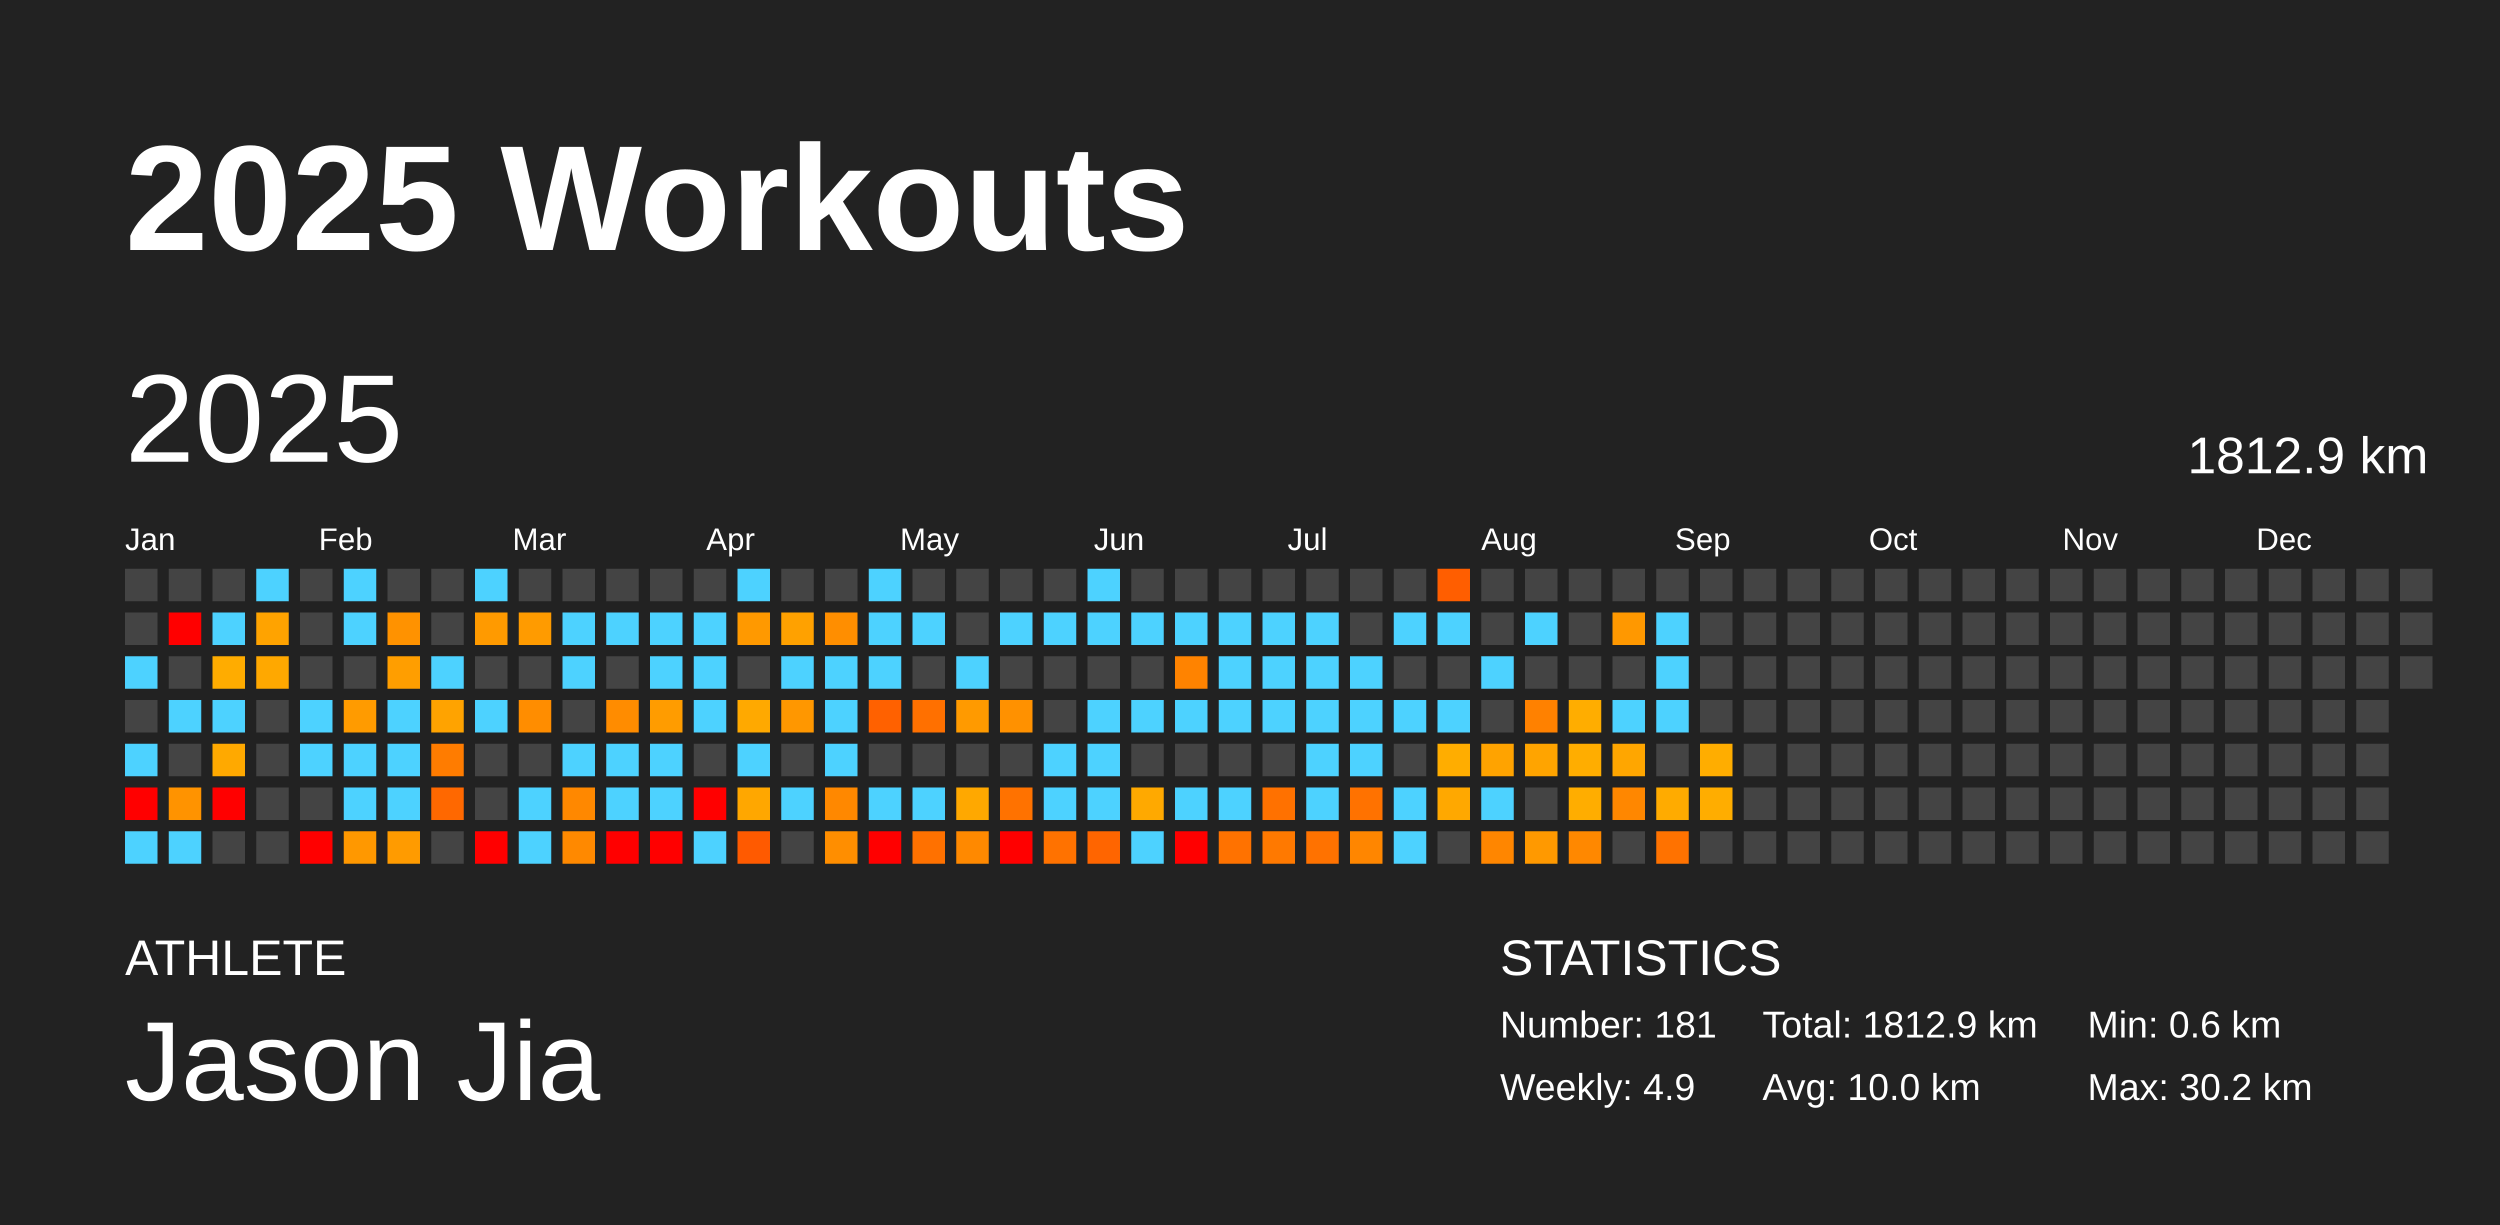
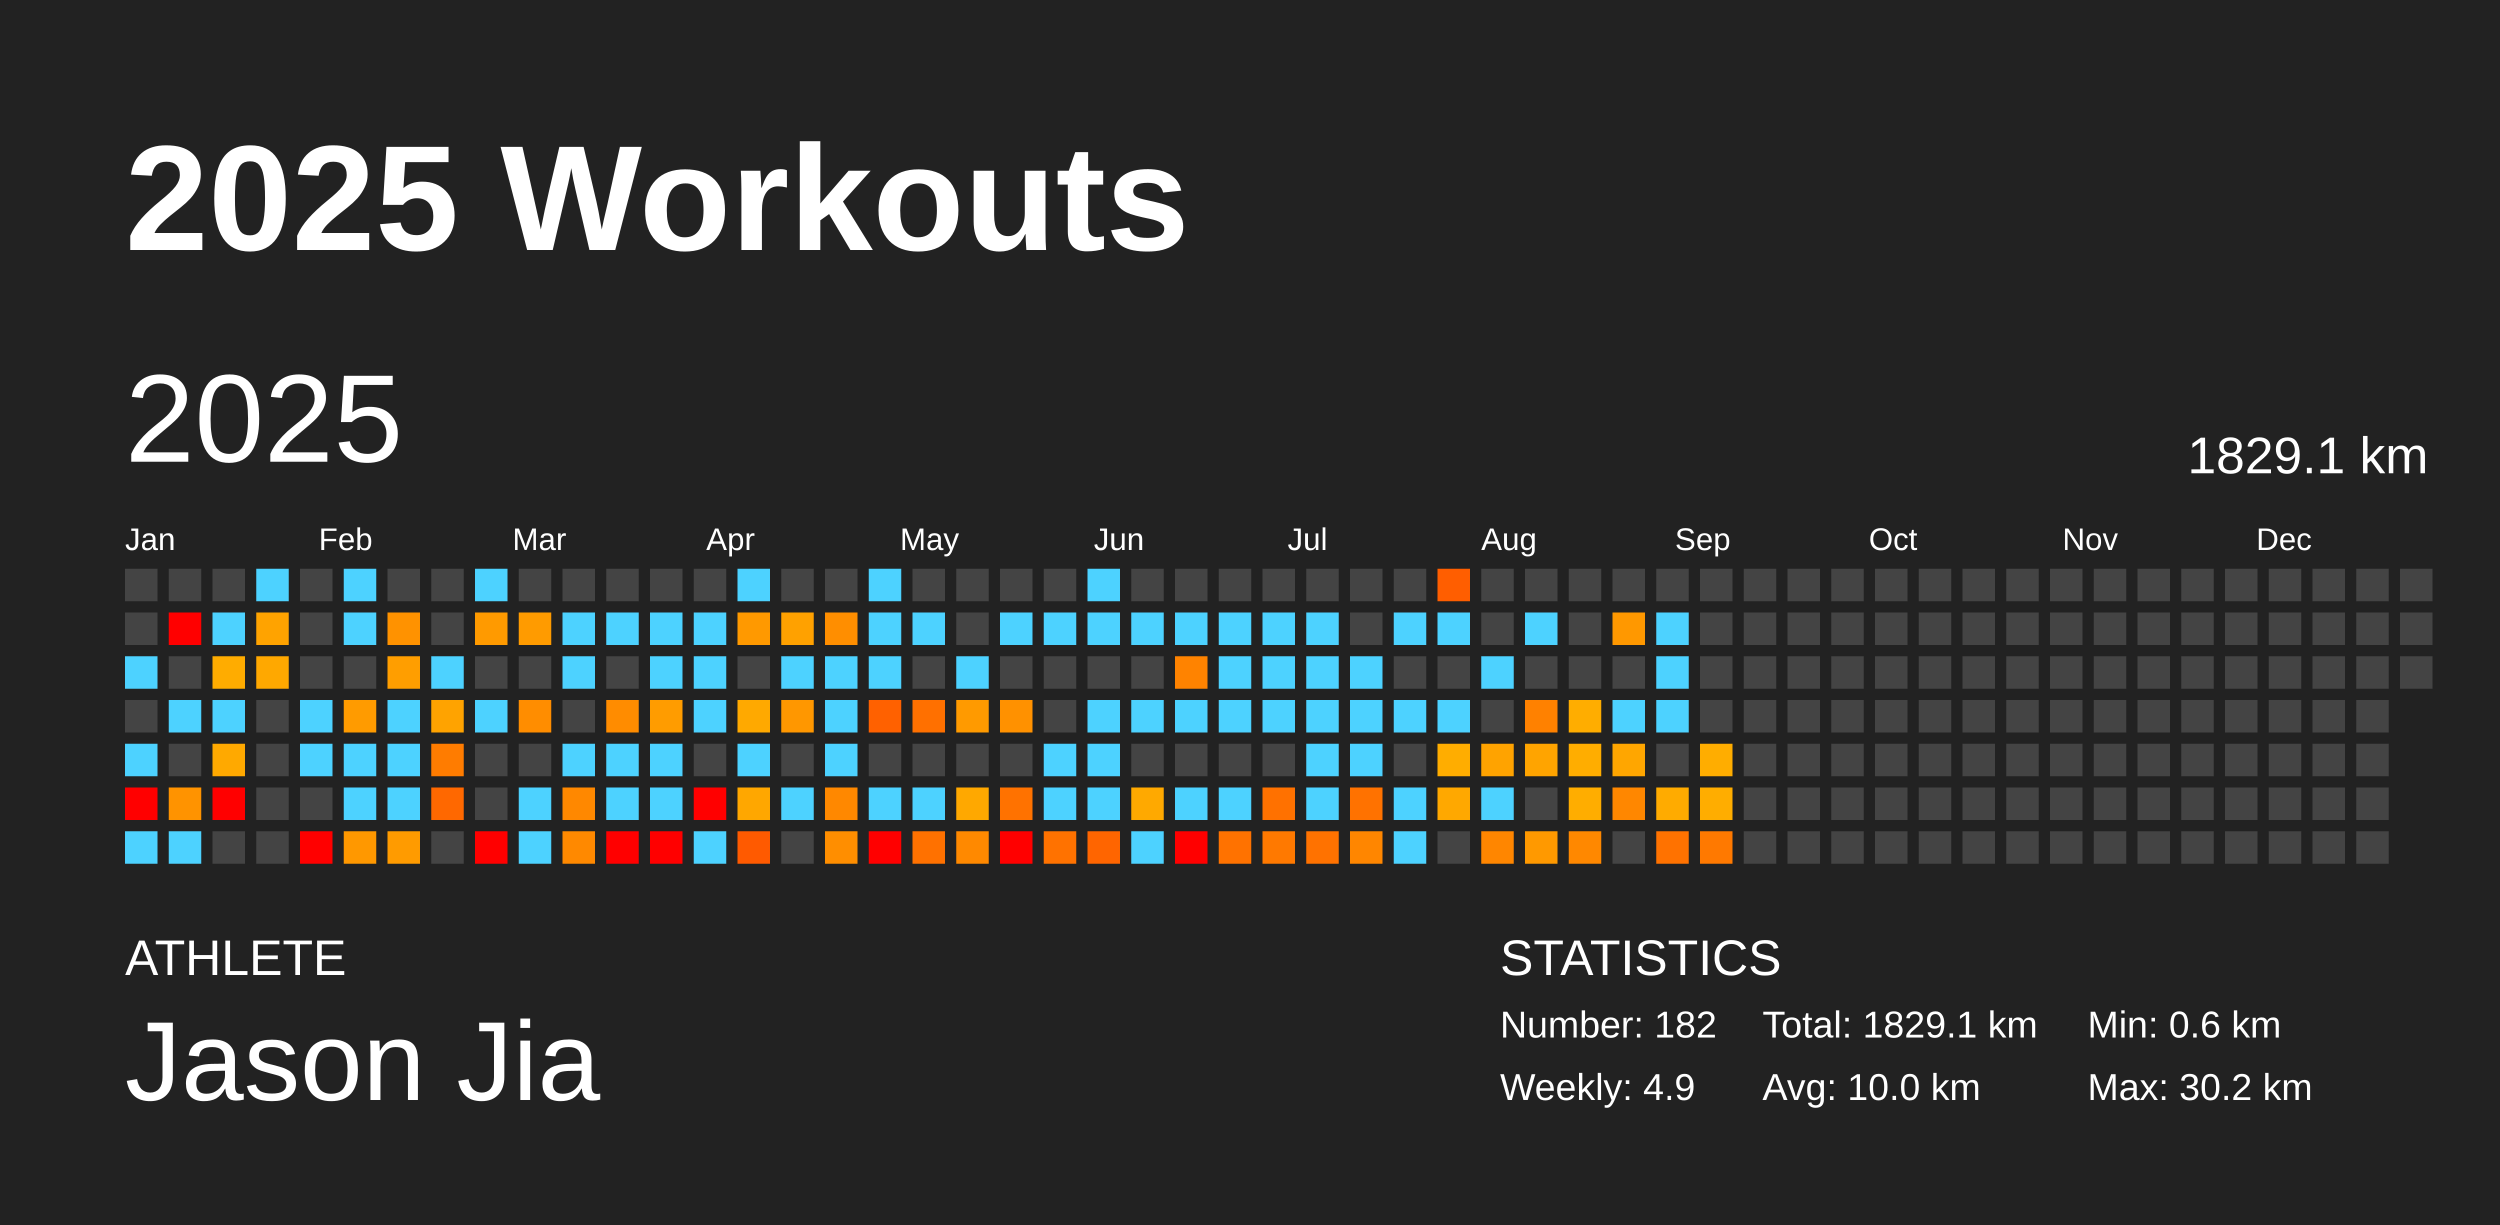
<svg xmlns="http://www.w3.org/2000/svg" baseProfile="full" height="98mm" version="1.1" viewBox="0,0,200,98" width="200mm">
  <defs />
  <rect fill="#222222" height="98" width="200" x="0" y="0" />
  <text fill="#FFFFFF" style="font-size:12px; font-family:Arial; font-weight:bold;" x="10" y="20">2025 Workouts</text>
  <text fill="#FFFFFF" style="font-size:4px; font-family:Arial" x="10" y="78">ATHLETE</text>
  <text fill="#FFFFFF" style="font-size:9px; font-family:Arial" x="10" y="88">Jason Jia</text>
  <text fill="#FFFFFF" style="font-size:4px; font-family:Arial" x="120" y="78">STATISTICS</text>
-   <text fill="#FFFFFF" style="font-size:3px; font-family:Arial" x="120" y="83">Number: 181</text>
+   <text fill="#FFFFFF" style="font-size:3px; font-family:Arial" x="120" y="83">Number: 182</text>
  <text fill="#FFFFFF" style="font-size:3px; font-family:Arial" x="120" y="88">Weekly: 4.9</text>
-   <text fill="#FFFFFF" style="font-size:3px; font-family:Arial" x="141" y="83">Total: 1812.9 km</text>
+   <text fill="#FFFFFF" style="font-size:3px; font-family:Arial" x="141" y="83">Total: 1829.1 km</text>
  <text fill="#FFFFFF" style="font-size:3px; font-family:Arial" x="141" y="88">Avg: 10.0 km</text>
  <text fill="#FFFFFF" style="font-size:3px; font-family:Arial" x="167" y="83">Min: 0.6 km</text>
  <text fill="#FFFFFF" style="font-size:3px; font-family:Arial" x="167" y="88">Max: 30.2 km</text>
  <text dominant-baseline="hanging" fill="#FFFFFF" style="font-size:10.0px; font-family:Arial;" x="10" y="30">2025</text>
-   <text dominant-baseline="hanging" fill="#FFFFFF" style="font-size:4.125px; font-family:Arial;" x="175" y="35">1812.9 km</text>
+   <text dominant-baseline="hanging" fill="#FFFFFF" style="font-size:4.125px; font-family:Arial;" x="175" y="35">1829.1 km</text>
  <text fill="#FFFFFF" style="font-size:2.5px; font-family:Arial" x="10.0" y="44">Jan</text>
  <text fill="#FFFFFF" style="font-size:2.5px; font-family:Arial" x="25.5" y="44">Feb</text>
  <text fill="#FFFFFF" style="font-size:2.5px; font-family:Arial" x="41.0" y="44">Mar</text>
  <text fill="#FFFFFF" style="font-size:2.5px; font-family:Arial" x="56.5" y="44">Apr</text>
  <text fill="#FFFFFF" style="font-size:2.5px; font-family:Arial" x="72.0" y="44">May</text>
  <text fill="#FFFFFF" style="font-size:2.5px; font-family:Arial" x="87.5" y="44">Jun</text>
  <text fill="#FFFFFF" style="font-size:2.5px; font-family:Arial" x="103.0" y="44">Jul</text>
  <text fill="#FFFFFF" style="font-size:2.5px; font-family:Arial" x="118.5" y="44">Aug</text>
  <text fill="#FFFFFF" style="font-size:2.5px; font-family:Arial" x="134.0" y="44">Sep</text>
  <text fill="#FFFFFF" style="font-size:2.5px; font-family:Arial" x="149.5" y="44">Oct</text>
  <text fill="#FFFFFF" style="font-size:2.5px; font-family:Arial" x="165.0" y="44">Nov</text>
  <text fill="#FFFFFF" style="font-size:2.5px; font-family:Arial" x="180.5" y="44">Dec</text>
  <rect fill="#444444" height="2.6" width="2.6" x="10.0" y="45.5" />
  <rect fill="#444444" height="2.6" width="2.6" x="10.0" y="49.0" />
  <rect fill="#4dd2ff" height="2.6" width="2.6" x="10.0" y="52.5" />
  <rect fill="#444444" height="2.6" width="2.6" x="10.0" y="56.0" />
  <rect fill="#4dd2ff" height="2.6" width="2.6" x="10.0" y="59.5" />
  <rect fill="red" height="2.6" width="2.6" x="10.0" y="63.0" />
  <rect fill="#4dd2ff" height="2.6" width="2.6" x="10.0" y="66.5" />
  <rect fill="#444444" height="2.6" width="2.6" x="13.5" y="45.5" />
  <rect fill="red" height="2.6" width="2.6" x="13.5" y="49.0" />
  <rect fill="#444444" height="2.6" width="2.6" x="13.5" y="52.5" />
  <rect fill="#4dd2ff" height="2.6" width="2.6" x="13.5" y="56.0" />
  <rect fill="#444444" height="2.6" width="2.6" x="13.5" y="59.5" />
  <rect fill="#ff9300" height="2.6" width="2.6" x="13.5" y="63.0" />
  <rect fill="#4dd2ff" height="2.6" width="2.6" x="13.5" y="66.5" />
  <rect fill="#444444" height="2.6" width="2.6" x="17.0" y="45.5" />
  <rect fill="#4dd2ff" height="2.6" width="2.6" x="17.0" y="49.0" />
  <rect fill="#ffac00" height="2.6" width="2.6" x="17.0" y="52.5" />
  <rect fill="#4dd2ff" height="2.6" width="2.6" x="17.0" y="56.0" />
  <rect fill="#ffa900" height="2.6" width="2.6" x="17.0" y="59.5" />
  <rect fill="red" height="2.6" width="2.6" x="17.0" y="63.0" />
  <rect fill="#444444" height="2.6" width="2.6" x="17.0" y="66.5" />
  <rect fill="#4dd2ff" height="2.6" width="2.6" x="20.5" y="45.5" />
  <rect fill="#ffa300" height="2.6" width="2.6" x="20.5" y="49.0" />
  <rect fill="#ffa800" height="2.6" width="2.6" x="20.5" y="52.5" />
  <rect fill="#444444" height="2.6" width="2.6" x="20.5" y="56.0" />
  <rect fill="#444444" height="2.6" width="2.6" x="20.5" y="59.5" />
  <rect fill="#444444" height="2.6" width="2.6" x="20.5" y="63.0" />
  <rect fill="#444444" height="2.6" width="2.6" x="20.5" y="66.5" />
  <rect fill="#444444" height="2.6" width="2.6" x="24.0" y="45.5" />
  <rect fill="#444444" height="2.6" width="2.6" x="24.0" y="49.0" />
  <rect fill="#444444" height="2.6" width="2.6" x="24.0" y="52.5" />
  <rect fill="#4dd2ff" height="2.6" width="2.6" x="24.0" y="56.0" />
  <rect fill="#4dd2ff" height="2.6" width="2.6" x="24.0" y="59.5" />
  <rect fill="#444444" height="2.6" width="2.6" x="24.0" y="63.0" />
  <rect fill="red" height="2.6" width="2.6" x="24.0" y="66.5" />
  <rect fill="#4dd2ff" height="2.6" width="2.6" x="27.5" y="45.5" />
  <rect fill="#4dd2ff" height="2.6" width="2.6" x="27.5" y="49.0" />
  <rect fill="#444444" height="2.6" width="2.6" x="27.5" y="52.5" />
  <rect fill="#ff9b00" height="2.6" width="2.6" x="27.5" y="56.0" />
  <rect fill="#4dd2ff" height="2.6" width="2.6" x="27.5" y="59.5" />
  <rect fill="#4dd2ff" height="2.6" width="2.6" x="27.5" y="63.0" />
  <rect fill="#ff9800" height="2.6" width="2.6" x="27.5" y="66.5" />
  <rect fill="#444444" height="2.6" width="2.6" x="31.0" y="45.5" />
  <rect fill="#ff9200" height="2.6" width="2.6" x="31.0" y="49.0" />
  <rect fill="#ff9e00" height="2.6" width="2.6" x="31.0" y="52.5" />
  <rect fill="#4dd2ff" height="2.6" width="2.6" x="31.0" y="56.0" />
  <rect fill="#4dd2ff" height="2.6" width="2.6" x="31.0" y="59.5" />
  <rect fill="#4dd2ff" height="2.6" width="2.6" x="31.0" y="63.0" />
  <rect fill="#ff9b00" height="2.6" width="2.6" x="31.0" y="66.5" />
  <rect fill="#444444" height="2.6" width="2.6" x="34.5" y="45.5" />
  <rect fill="#444444" height="2.6" width="2.6" x="34.5" y="49.0" />
  <rect fill="#4dd2ff" height="2.6" width="2.6" x="34.5" y="52.5" />
  <rect fill="#ffa300" height="2.6" width="2.6" x="34.5" y="56.0" />
  <rect fill="#ff7c00" height="2.6" width="2.6" x="34.5" y="59.5" />
  <rect fill="#ff6800" height="2.6" width="2.6" x="34.5" y="63.0" />
  <rect fill="#444444" height="2.6" width="2.6" x="34.5" y="66.5" />
  <rect fill="#4dd2ff" height="2.6" width="2.6" x="38.0" y="45.5" />
  <rect fill="#ff9a00" height="2.6" width="2.6" x="38.0" y="49.0" />
  <rect fill="#444444" height="2.6" width="2.6" x="38.0" y="52.5" />
  <rect fill="#4dd2ff" height="2.6" width="2.6" x="38.0" y="56.0" />
  <rect fill="#444444" height="2.6" width="2.6" x="38.0" y="59.5" />
  <rect fill="#444444" height="2.6" width="2.6" x="38.0" y="63.0" />
  <rect fill="red" height="2.6" width="2.6" x="38.0" y="66.5" />
  <rect fill="#444444" height="2.6" width="2.6" x="41.5" y="45.5" />
  <rect fill="#ff9b00" height="2.6" width="2.6" x="41.5" y="49.0" />
  <rect fill="#444444" height="2.6" width="2.6" x="41.5" y="52.5" />
  <rect fill="#ff8d00" height="2.6" width="2.6" x="41.5" y="56.0" />
  <rect fill="#444444" height="2.6" width="2.6" x="41.5" y="59.5" />
  <rect fill="#4dd2ff" height="2.6" width="2.6" x="41.5" y="63.0" />
  <rect fill="#4dd2ff" height="2.6" width="2.6" x="41.5" y="66.5" />
  <rect fill="#444444" height="2.6" width="2.6" x="45.0" y="45.5" />
  <rect fill="#4dd2ff" height="2.6" width="2.6" x="45.0" y="49.0" />
  <rect fill="#4dd2ff" height="2.6" width="2.6" x="45.0" y="52.5" />
  <rect fill="#444444" height="2.6" width="2.6" x="45.0" y="56.0" />
  <rect fill="#4dd2ff" height="2.6" width="2.6" x="45.0" y="59.5" />
  <rect fill="#ff8800" height="2.6" width="2.6" x="45.0" y="63.0" />
  <rect fill="#ff8900" height="2.6" width="2.6" x="45.0" y="66.5" />
  <rect fill="#444444" height="2.6" width="2.6" x="48.5" y="45.5" />
  <rect fill="#4dd2ff" height="2.6" width="2.6" x="48.5" y="49.0" />
  <rect fill="#444444" height="2.6" width="2.6" x="48.5" y="52.5" />
  <rect fill="#ff8c00" height="2.6" width="2.6" x="48.5" y="56.0" />
  <rect fill="#4dd2ff" height="2.6" width="2.6" x="48.5" y="59.5" />
  <rect fill="#4dd2ff" height="2.6" width="2.6" x="48.5" y="63.0" />
  <rect fill="red" height="2.6" width="2.6" x="48.5" y="66.5" />
  <rect fill="#444444" height="2.6" width="2.6" x="52.0" y="45.5" />
  <rect fill="#4dd2ff" height="2.6" width="2.6" x="52.0" y="49.0" />
  <rect fill="#4dd2ff" height="2.6" width="2.6" x="52.0" y="52.5" />
  <rect fill="#ff9c00" height="2.6" width="2.6" x="52.0" y="56.0" />
  <rect fill="#4dd2ff" height="2.6" width="2.6" x="52.0" y="59.5" />
  <rect fill="#4dd2ff" height="2.6" width="2.6" x="52.0" y="63.0" />
  <rect fill="red" height="2.6" width="2.6" x="52.0" y="66.5" />
  <rect fill="#444444" height="2.6" width="2.6" x="55.5" y="45.5" />
  <rect fill="#4dd2ff" height="2.6" width="2.6" x="55.5" y="49.0" />
  <rect fill="#4dd2ff" height="2.6" width="2.6" x="55.5" y="52.5" />
  <rect fill="#4dd2ff" height="2.6" width="2.6" x="55.5" y="56.0" />
  <rect fill="#444444" height="2.6" width="2.6" x="55.5" y="59.5" />
  <rect fill="red" height="2.6" width="2.6" x="55.5" y="63.0" />
  <rect fill="#4dd2ff" height="2.6" width="2.6" x="55.5" y="66.5" />
  <rect fill="#4dd2ff" height="2.6" width="2.6" x="59.0" y="45.5" />
  <rect fill="#ff9900" height="2.6" width="2.6" x="59.0" y="49.0" />
  <rect fill="#444444" height="2.6" width="2.6" x="59.0" y="52.5" />
  <rect fill="#ffa900" height="2.6" width="2.6" x="59.0" y="56.0" />
  <rect fill="#4dd2ff" height="2.6" width="2.6" x="59.0" y="59.5" />
  <rect fill="#ffa700" height="2.6" width="2.6" x="59.0" y="63.0" />
  <rect fill="#ff5a00" height="2.6" width="2.6" x="59.0" y="66.5" />
  <rect fill="#444444" height="2.6" width="2.6" x="62.5" y="45.5" />
  <rect fill="#ffa100" height="2.6" width="2.6" x="62.5" y="49.0" />
  <rect fill="#4dd2ff" height="2.6" width="2.6" x="62.5" y="52.5" />
  <rect fill="#ff9700" height="2.6" width="2.6" x="62.5" y="56.0" />
  <rect fill="#444444" height="2.6" width="2.6" x="62.5" y="59.5" />
  <rect fill="#4dd2ff" height="2.6" width="2.6" x="62.5" y="63.0" />
  <rect fill="#444444" height="2.6" width="2.6" x="62.5" y="66.5" />
  <rect fill="#444444" height="2.6" width="2.6" x="66.0" y="45.5" />
  <rect fill="#ff8e00" height="2.6" width="2.6" x="66.0" y="49.0" />
  <rect fill="#4dd2ff" height="2.6" width="2.6" x="66.0" y="52.5" />
  <rect fill="#4dd2ff" height="2.6" width="2.6" x="66.0" y="56.0" />
  <rect fill="#4dd2ff" height="2.6" width="2.6" x="66.0" y="59.5" />
  <rect fill="#ff8800" height="2.6" width="2.6" x="66.0" y="63.0" />
  <rect fill="#ff8e00" height="2.6" width="2.6" x="66.0" y="66.5" />
  <rect fill="#4dd2ff" height="2.6" width="2.6" x="69.5" y="45.5" />
  <rect fill="#4dd2ff" height="2.6" width="2.6" x="69.5" y="49.0" />
  <rect fill="#4dd2ff" height="2.6" width="2.6" x="69.5" y="52.5" />
  <rect fill="#ff6100" height="2.6" width="2.6" x="69.5" y="56.0" />
  <rect fill="#444444" height="2.6" width="2.6" x="69.5" y="59.5" />
  <rect fill="#4dd2ff" height="2.6" width="2.6" x="69.5" y="63.0" />
  <rect fill="red" height="2.6" width="2.6" x="69.5" y="66.5" />
  <rect fill="#444444" height="2.6" width="2.6" x="73.0" y="45.5" />
  <rect fill="#4dd2ff" height="2.6" width="2.6" x="73.0" y="49.0" />
  <rect fill="#444444" height="2.6" width="2.6" x="73.0" y="52.5" />
  <rect fill="#ff7000" height="2.6" width="2.6" x="73.0" y="56.0" />
  <rect fill="#444444" height="2.6" width="2.6" x="73.0" y="59.5" />
  <rect fill="#4dd2ff" height="2.6" width="2.6" x="73.0" y="63.0" />
  <rect fill="#ff7100" height="2.6" width="2.6" x="73.0" y="66.5" />
  <rect fill="#444444" height="2.6" width="2.6" x="76.5" y="45.5" />
  <rect fill="#444444" height="2.6" width="2.6" x="76.5" y="49.0" />
  <rect fill="#4dd2ff" height="2.6" width="2.6" x="76.5" y="52.5" />
  <rect fill="#ff9a00" height="2.6" width="2.6" x="76.5" y="56.0" />
  <rect fill="#444444" height="2.6" width="2.6" x="76.5" y="59.5" />
  <rect fill="#ffa800" height="2.6" width="2.6" x="76.5" y="63.0" />
  <rect fill="#ff8900" height="2.6" width="2.6" x="76.5" y="66.5" />
  <rect fill="#444444" height="2.6" width="2.6" x="80.0" y="45.5" />
  <rect fill="#4dd2ff" height="2.6" width="2.6" x="80.0" y="49.0" />
  <rect fill="#444444" height="2.6" width="2.6" x="80.0" y="52.5" />
  <rect fill="#ff9100" height="2.6" width="2.6" x="80.0" y="56.0" />
  <rect fill="#444444" height="2.6" width="2.6" x="80.0" y="59.5" />
  <rect fill="#ff7200" height="2.6" width="2.6" x="80.0" y="63.0" />
  <rect fill="red" height="2.6" width="2.6" x="80.0" y="66.5" />
  <rect fill="#444444" height="2.6" width="2.6" x="83.5" y="45.5" />
  <rect fill="#4dd2ff" height="2.6" width="2.6" x="83.5" y="49.0" />
  <rect fill="#444444" height="2.6" width="2.6" x="83.5" y="52.5" />
  <rect fill="#444444" height="2.6" width="2.6" x="83.5" y="56.0" />
  <rect fill="#4dd2ff" height="2.6" width="2.6" x="83.5" y="59.5" />
  <rect fill="#4dd2ff" height="2.6" width="2.6" x="83.5" y="63.0" />
  <rect fill="#ff7200" height="2.6" width="2.6" x="83.5" y="66.5" />
  <rect fill="#4dd2ff" height="2.6" width="2.6" x="87.0" y="45.5" />
  <rect fill="#4dd2ff" height="2.6" width="2.6" x="87.0" y="49.0" />
  <rect fill="#444444" height="2.6" width="2.6" x="87.0" y="52.5" />
  <rect fill="#4dd2ff" height="2.6" width="2.6" x="87.0" y="56.0" />
  <rect fill="#4dd2ff" height="2.6" width="2.6" x="87.0" y="59.5" />
  <rect fill="#4dd2ff" height="2.6" width="2.6" x="87.0" y="63.0" />
  <rect fill="#ff6500" height="2.6" width="2.6" x="87.0" y="66.5" />
  <rect fill="#444444" height="2.6" width="2.6" x="90.5" y="45.5" />
  <rect fill="#4dd2ff" height="2.6" width="2.6" x="90.5" y="49.0" />
  <rect fill="#444444" height="2.6" width="2.6" x="90.5" y="52.5" />
  <rect fill="#4dd2ff" height="2.6" width="2.6" x="90.5" y="56.0" />
  <rect fill="#444444" height="2.6" width="2.6" x="90.5" y="59.5" />
  <rect fill="#ffa900" height="2.6" width="2.6" x="90.5" y="63.0" />
  <rect fill="#4dd2ff" height="2.6" width="2.6" x="90.5" y="66.5" />
  <rect fill="#444444" height="2.6" width="2.6" x="94.0" y="45.5" />
  <rect fill="#4dd2ff" height="2.6" width="2.6" x="94.0" y="49.0" />
  <rect fill="#ff8300" height="2.6" width="2.6" x="94.0" y="52.5" />
  <rect fill="#4dd2ff" height="2.6" width="2.6" x="94.0" y="56.0" />
  <rect fill="#444444" height="2.6" width="2.6" x="94.0" y="59.5" />
  <rect fill="#4dd2ff" height="2.6" width="2.6" x="94.0" y="63.0" />
  <rect fill="red" height="2.6" width="2.6" x="94.0" y="66.5" />
  <rect fill="#444444" height="2.6" width="2.6" x="97.5" y="45.5" />
  <rect fill="#4dd2ff" height="2.6" width="2.6" x="97.5" y="49.0" />
  <rect fill="#4dd2ff" height="2.6" width="2.6" x="97.5" y="52.5" />
  <rect fill="#4dd2ff" height="2.6" width="2.6" x="97.5" y="56.0" />
  <rect fill="#444444" height="2.6" width="2.6" x="97.5" y="59.5" />
  <rect fill="#4dd2ff" height="2.6" width="2.6" x="97.5" y="63.0" />
  <rect fill="#ff7200" height="2.6" width="2.6" x="97.5" y="66.5" />
  <rect fill="#444444" height="2.6" width="2.6" x="101.0" y="45.5" />
  <rect fill="#4dd2ff" height="2.6" width="2.6" x="101.0" y="49.0" />
  <rect fill="#4dd2ff" height="2.6" width="2.6" x="101.0" y="52.5" />
  <rect fill="#4dd2ff" height="2.6" width="2.6" x="101.0" y="56.0" />
  <rect fill="#444444" height="2.6" width="2.6" x="101.0" y="59.5" />
  <rect fill="#ff7100" height="2.6" width="2.6" x="101.0" y="63.0" />
  <rect fill="#ff7900" height="2.6" width="2.6" x="101.0" y="66.5" />
  <rect fill="#444444" height="2.6" width="2.6" x="104.5" y="45.5" />
  <rect fill="#4dd2ff" height="2.6" width="2.6" x="104.5" y="49.0" />
  <rect fill="#4dd2ff" height="2.6" width="2.6" x="104.5" y="52.5" />
  <rect fill="#4dd2ff" height="2.6" width="2.6" x="104.5" y="56.0" />
  <rect fill="#4dd2ff" height="2.6" width="2.6" x="104.5" y="59.5" />
  <rect fill="#4dd2ff" height="2.6" width="2.6" x="104.5" y="63.0" />
  <rect fill="#ff7200" height="2.6" width="2.6" x="104.5" y="66.5" />
  <rect fill="#444444" height="2.6" width="2.6" x="108.0" y="45.5" />
  <rect fill="#444444" height="2.6" width="2.6" x="108.0" y="49.0" />
  <rect fill="#4dd2ff" height="2.6" width="2.6" x="108.0" y="52.5" />
  <rect fill="#4dd2ff" height="2.6" width="2.6" x="108.0" y="56.0" />
  <rect fill="#4dd2ff" height="2.6" width="2.6" x="108.0" y="59.5" />
  <rect fill="#ff7200" height="2.6" width="2.6" x="108.0" y="63.0" />
  <rect fill="#ff8600" height="2.6" width="2.6" x="108.0" y="66.5" />
  <rect fill="#444444" height="2.6" width="2.6" x="111.5" y="45.5" />
  <rect fill="#4dd2ff" height="2.6" width="2.6" x="111.5" y="49.0" />
  <rect fill="#444444" height="2.6" width="2.6" x="111.5" y="52.5" />
  <rect fill="#4dd2ff" height="2.6" width="2.6" x="111.5" y="56.0" />
  <rect fill="#444444" height="2.6" width="2.6" x="111.5" y="59.5" />
  <rect fill="#4dd2ff" height="2.6" width="2.6" x="111.5" y="63.0" />
  <rect fill="#4dd2ff" height="2.6" width="2.6" x="111.5" y="66.5" />
  <rect fill="#ff5e00" height="2.6" width="2.6" x="115.0" y="45.5" />
  <rect fill="#4dd2ff" height="2.6" width="2.6" x="115.0" y="49.0" />
  <rect fill="#444444" height="2.6" width="2.6" x="115.0" y="52.5" />
  <rect fill="#4dd2ff" height="2.6" width="2.6" x="115.0" y="56.0" />
  <rect fill="#ffad00" height="2.6" width="2.6" x="115.0" y="59.5" />
  <rect fill="#ffa800" height="2.6" width="2.6" x="115.0" y="63.0" />
  <rect fill="#444444" height="2.6" width="2.6" x="115.0" y="66.5" />
  <rect fill="#444444" height="2.6" width="2.6" x="118.5" y="45.5" />
  <rect fill="#444444" height="2.6" width="2.6" x="118.5" y="49.0" />
  <rect fill="#4dd2ff" height="2.6" width="2.6" x="118.5" y="52.5" />
  <rect fill="#444444" height="2.6" width="2.6" x="118.5" y="56.0" />
  <rect fill="#ffa300" height="2.6" width="2.6" x="118.5" y="59.5" />
  <rect fill="#4dd2ff" height="2.6" width="2.6" x="118.5" y="63.0" />
  <rect fill="#ff8600" height="2.6" width="2.6" x="118.5" y="66.5" />
  <rect fill="#444444" height="2.6" width="2.6" x="122.0" y="45.5" />
  <rect fill="#4dd2ff" height="2.6" width="2.6" x="122.0" y="49.0" />
  <rect fill="#444444" height="2.6" width="2.6" x="122.0" y="52.5" />
  <rect fill="#ff8100" height="2.6" width="2.6" x="122.0" y="56.0" />
  <rect fill="#ffa400" height="2.6" width="2.6" x="122.0" y="59.5" />
  <rect fill="#444444" height="2.6" width="2.6" x="122.0" y="63.0" />
  <rect fill="#ff9900" height="2.6" width="2.6" x="122.0" y="66.5" />
  <rect fill="#444444" height="2.6" width="2.6" x="125.5" y="45.5" />
  <rect fill="#444444" height="2.6" width="2.6" x="125.5" y="49.0" />
  <rect fill="#444444" height="2.6" width="2.6" x="125.5" y="52.5" />
  <rect fill="#ffad00" height="2.6" width="2.6" x="125.5" y="56.0" />
  <rect fill="#ffad00" height="2.6" width="2.6" x="125.5" y="59.5" />
  <rect fill="#ffad00" height="2.6" width="2.6" x="125.5" y="63.0" />
  <rect fill="#ff8800" height="2.6" width="2.6" x="125.5" y="66.5" />
  <rect fill="#444444" height="2.6" width="2.6" x="129.0" y="45.5" />
  <rect fill="#ff9800" height="2.6" width="2.6" x="129.0" y="49.0" />
  <rect fill="#444444" height="2.6" width="2.6" x="129.0" y="52.5" />
  <rect fill="#4dd2ff" height="2.6" width="2.6" x="129.0" y="56.0" />
  <rect fill="#ffa600" height="2.6" width="2.6" x="129.0" y="59.5" />
  <rect fill="#ff8700" height="2.6" width="2.6" x="129.0" y="63.0" />
  <rect fill="#444444" height="2.6" width="2.6" x="129.0" y="66.5" />
  <rect fill="#444444" height="2.6" width="2.6" x="132.5" y="45.5" />
  <rect fill="#4dd2ff" height="2.6" width="2.6" x="132.5" y="49.0" />
  <rect fill="#4dd2ff" height="2.6" width="2.6" x="132.5" y="52.5" />
  <rect fill="#4dd2ff" height="2.6" width="2.6" x="132.5" y="56.0" />
  <rect fill="#444444" height="2.6" width="2.6" x="132.5" y="59.5" />
  <rect fill="#ffab00" height="2.6" width="2.6" x="132.5" y="63.0" />
  <rect fill="#ff7200" height="2.6" width="2.6" x="132.5" y="66.5" />
  <rect fill="#444444" height="2.6" width="2.6" x="136.0" y="45.5" />
  <rect fill="#444444" height="2.6" width="2.6" x="136.0" y="49.0" />
  <rect fill="#444444" height="2.6" width="2.6" x="136.0" y="52.5" />
  <rect fill="#444444" height="2.6" width="2.6" x="136.0" y="56.0" />
  <rect fill="#ffad00" height="2.6" width="2.6" x="136.0" y="59.5" />
  <rect fill="#ffad00" height="2.6" width="2.6" x="136.0" y="63.0" />
-   <rect fill="#444444" height="2.6" width="2.6" x="136.0" y="66.5" />
+   <rect fill="#ff7900" height="2.6" width="2.6" x="136.0" y="66.5" />
  <rect fill="#444444" height="2.6" width="2.6" x="139.5" y="45.5" />
  <rect fill="#444444" height="2.6" width="2.6" x="139.5" y="49.0" />
  <rect fill="#444444" height="2.6" width="2.6" x="139.5" y="52.5" />
  <rect fill="#444444" height="2.6" width="2.6" x="139.5" y="56.0" />
  <rect fill="#444444" height="2.6" width="2.6" x="139.5" y="59.5" />
  <rect fill="#444444" height="2.6" width="2.6" x="139.5" y="63.0" />
  <rect fill="#444444" height="2.6" width="2.6" x="139.5" y="66.5" />
  <rect fill="#444444" height="2.6" width="2.6" x="143.0" y="45.5" />
  <rect fill="#444444" height="2.6" width="2.6" x="143.0" y="49.0" />
  <rect fill="#444444" height="2.6" width="2.6" x="143.0" y="52.5" />
  <rect fill="#444444" height="2.6" width="2.6" x="143.0" y="56.0" />
  <rect fill="#444444" height="2.6" width="2.6" x="143.0" y="59.5" />
  <rect fill="#444444" height="2.6" width="2.6" x="143.0" y="63.0" />
  <rect fill="#444444" height="2.6" width="2.6" x="143.0" y="66.5" />
  <rect fill="#444444" height="2.6" width="2.6" x="146.5" y="45.5" />
  <rect fill="#444444" height="2.6" width="2.6" x="146.5" y="49.0" />
  <rect fill="#444444" height="2.6" width="2.6" x="146.5" y="52.5" />
  <rect fill="#444444" height="2.6" width="2.6" x="146.5" y="56.0" />
  <rect fill="#444444" height="2.6" width="2.6" x="146.5" y="59.5" />
  <rect fill="#444444" height="2.6" width="2.6" x="146.5" y="63.0" />
  <rect fill="#444444" height="2.6" width="2.6" x="146.5" y="66.5" />
  <rect fill="#444444" height="2.6" width="2.6" x="150.0" y="45.5" />
  <rect fill="#444444" height="2.6" width="2.6" x="150.0" y="49.0" />
  <rect fill="#444444" height="2.6" width="2.6" x="150.0" y="52.5" />
  <rect fill="#444444" height="2.6" width="2.6" x="150.0" y="56.0" />
  <rect fill="#444444" height="2.6" width="2.6" x="150.0" y="59.5" />
  <rect fill="#444444" height="2.6" width="2.6" x="150.0" y="63.0" />
  <rect fill="#444444" height="2.6" width="2.6" x="150.0" y="66.5" />
  <rect fill="#444444" height="2.6" width="2.6" x="153.5" y="45.5" />
  <rect fill="#444444" height="2.6" width="2.6" x="153.5" y="49.0" />
  <rect fill="#444444" height="2.6" width="2.6" x="153.5" y="52.5" />
  <rect fill="#444444" height="2.6" width="2.6" x="153.5" y="56.0" />
  <rect fill="#444444" height="2.6" width="2.6" x="153.5" y="59.5" />
  <rect fill="#444444" height="2.6" width="2.6" x="153.5" y="63.0" />
  <rect fill="#444444" height="2.6" width="2.6" x="153.5" y="66.5" />
  <rect fill="#444444" height="2.6" width="2.6" x="157.0" y="45.5" />
  <rect fill="#444444" height="2.6" width="2.6" x="157.0" y="49.0" />
  <rect fill="#444444" height="2.6" width="2.6" x="157.0" y="52.5" />
  <rect fill="#444444" height="2.6" width="2.6" x="157.0" y="56.0" />
  <rect fill="#444444" height="2.6" width="2.6" x="157.0" y="59.5" />
  <rect fill="#444444" height="2.6" width="2.6" x="157.0" y="63.0" />
  <rect fill="#444444" height="2.6" width="2.6" x="157.0" y="66.5" />
  <rect fill="#444444" height="2.6" width="2.6" x="160.5" y="45.5" />
  <rect fill="#444444" height="2.6" width="2.6" x="160.5" y="49.0" />
  <rect fill="#444444" height="2.6" width="2.6" x="160.5" y="52.5" />
  <rect fill="#444444" height="2.6" width="2.6" x="160.5" y="56.0" />
  <rect fill="#444444" height="2.6" width="2.6" x="160.5" y="59.5" />
  <rect fill="#444444" height="2.6" width="2.6" x="160.5" y="63.0" />
  <rect fill="#444444" height="2.6" width="2.6" x="160.5" y="66.5" />
  <rect fill="#444444" height="2.6" width="2.6" x="164.0" y="45.5" />
  <rect fill="#444444" height="2.6" width="2.6" x="164.0" y="49.0" />
  <rect fill="#444444" height="2.6" width="2.6" x="164.0" y="52.5" />
  <rect fill="#444444" height="2.6" width="2.6" x="164.0" y="56.0" />
  <rect fill="#444444" height="2.6" width="2.6" x="164.0" y="59.5" />
  <rect fill="#444444" height="2.6" width="2.6" x="164.0" y="63.0" />
  <rect fill="#444444" height="2.6" width="2.6" x="164.0" y="66.5" />
  <rect fill="#444444" height="2.6" width="2.6" x="167.5" y="45.5" />
  <rect fill="#444444" height="2.6" width="2.6" x="167.5" y="49.0" />
  <rect fill="#444444" height="2.6" width="2.6" x="167.5" y="52.5" />
  <rect fill="#444444" height="2.6" width="2.6" x="167.5" y="56.0" />
  <rect fill="#444444" height="2.6" width="2.6" x="167.5" y="59.5" />
  <rect fill="#444444" height="2.6" width="2.6" x="167.5" y="63.0" />
  <rect fill="#444444" height="2.6" width="2.6" x="167.5" y="66.5" />
  <rect fill="#444444" height="2.6" width="2.6" x="171.0" y="45.5" />
  <rect fill="#444444" height="2.6" width="2.6" x="171.0" y="49.0" />
  <rect fill="#444444" height="2.6" width="2.6" x="171.0" y="52.5" />
  <rect fill="#444444" height="2.6" width="2.6" x="171.0" y="56.0" />
  <rect fill="#444444" height="2.6" width="2.6" x="171.0" y="59.5" />
  <rect fill="#444444" height="2.6" width="2.6" x="171.0" y="63.0" />
  <rect fill="#444444" height="2.6" width="2.6" x="171.0" y="66.5" />
  <rect fill="#444444" height="2.6" width="2.6" x="174.5" y="45.5" />
  <rect fill="#444444" height="2.6" width="2.6" x="174.5" y="49.0" />
  <rect fill="#444444" height="2.6" width="2.6" x="174.5" y="52.5" />
  <rect fill="#444444" height="2.6" width="2.6" x="174.5" y="56.0" />
  <rect fill="#444444" height="2.6" width="2.6" x="174.5" y="59.5" />
  <rect fill="#444444" height="2.6" width="2.6" x="174.5" y="63.0" />
  <rect fill="#444444" height="2.6" width="2.6" x="174.5" y="66.5" />
  <rect fill="#444444" height="2.6" width="2.6" x="178.0" y="45.5" />
  <rect fill="#444444" height="2.6" width="2.6" x="178.0" y="49.0" />
  <rect fill="#444444" height="2.6" width="2.6" x="178.0" y="52.5" />
  <rect fill="#444444" height="2.6" width="2.6" x="178.0" y="56.0" />
  <rect fill="#444444" height="2.6" width="2.6" x="178.0" y="59.5" />
  <rect fill="#444444" height="2.6" width="2.6" x="178.0" y="63.0" />
  <rect fill="#444444" height="2.6" width="2.6" x="178.0" y="66.5" />
  <rect fill="#444444" height="2.6" width="2.6" x="181.5" y="45.5" />
  <rect fill="#444444" height="2.6" width="2.6" x="181.5" y="49.0" />
  <rect fill="#444444" height="2.6" width="2.6" x="181.5" y="52.5" />
  <rect fill="#444444" height="2.6" width="2.6" x="181.5" y="56.0" />
  <rect fill="#444444" height="2.6" width="2.6" x="181.5" y="59.5" />
  <rect fill="#444444" height="2.6" width="2.6" x="181.5" y="63.0" />
  <rect fill="#444444" height="2.6" width="2.6" x="181.5" y="66.5" />
  <rect fill="#444444" height="2.6" width="2.6" x="185.0" y="45.5" />
  <rect fill="#444444" height="2.6" width="2.6" x="185.0" y="49.0" />
  <rect fill="#444444" height="2.6" width="2.6" x="185.0" y="52.5" />
  <rect fill="#444444" height="2.6" width="2.6" x="185.0" y="56.0" />
  <rect fill="#444444" height="2.6" width="2.6" x="185.0" y="59.5" />
  <rect fill="#444444" height="2.6" width="2.6" x="185.0" y="63.0" />
  <rect fill="#444444" height="2.6" width="2.6" x="185.0" y="66.5" />
  <rect fill="#444444" height="2.6" width="2.6" x="188.5" y="45.5" />
  <rect fill="#444444" height="2.6" width="2.6" x="188.5" y="49.0" />
  <rect fill="#444444" height="2.6" width="2.6" x="188.5" y="52.5" />
  <rect fill="#444444" height="2.6" width="2.6" x="188.5" y="56.0" />
  <rect fill="#444444" height="2.6" width="2.6" x="188.5" y="59.5" />
  <rect fill="#444444" height="2.6" width="2.6" x="188.5" y="63.0" />
  <rect fill="#444444" height="2.6" width="2.6" x="188.5" y="66.5" />
  <rect fill="#444444" height="2.6" width="2.6" x="192.0" y="45.5" />
  <rect fill="#444444" height="2.6" width="2.6" x="192.0" y="49.0" />
  <rect fill="#444444" height="2.6" width="2.6" x="192.0" y="52.5" />
</svg>
